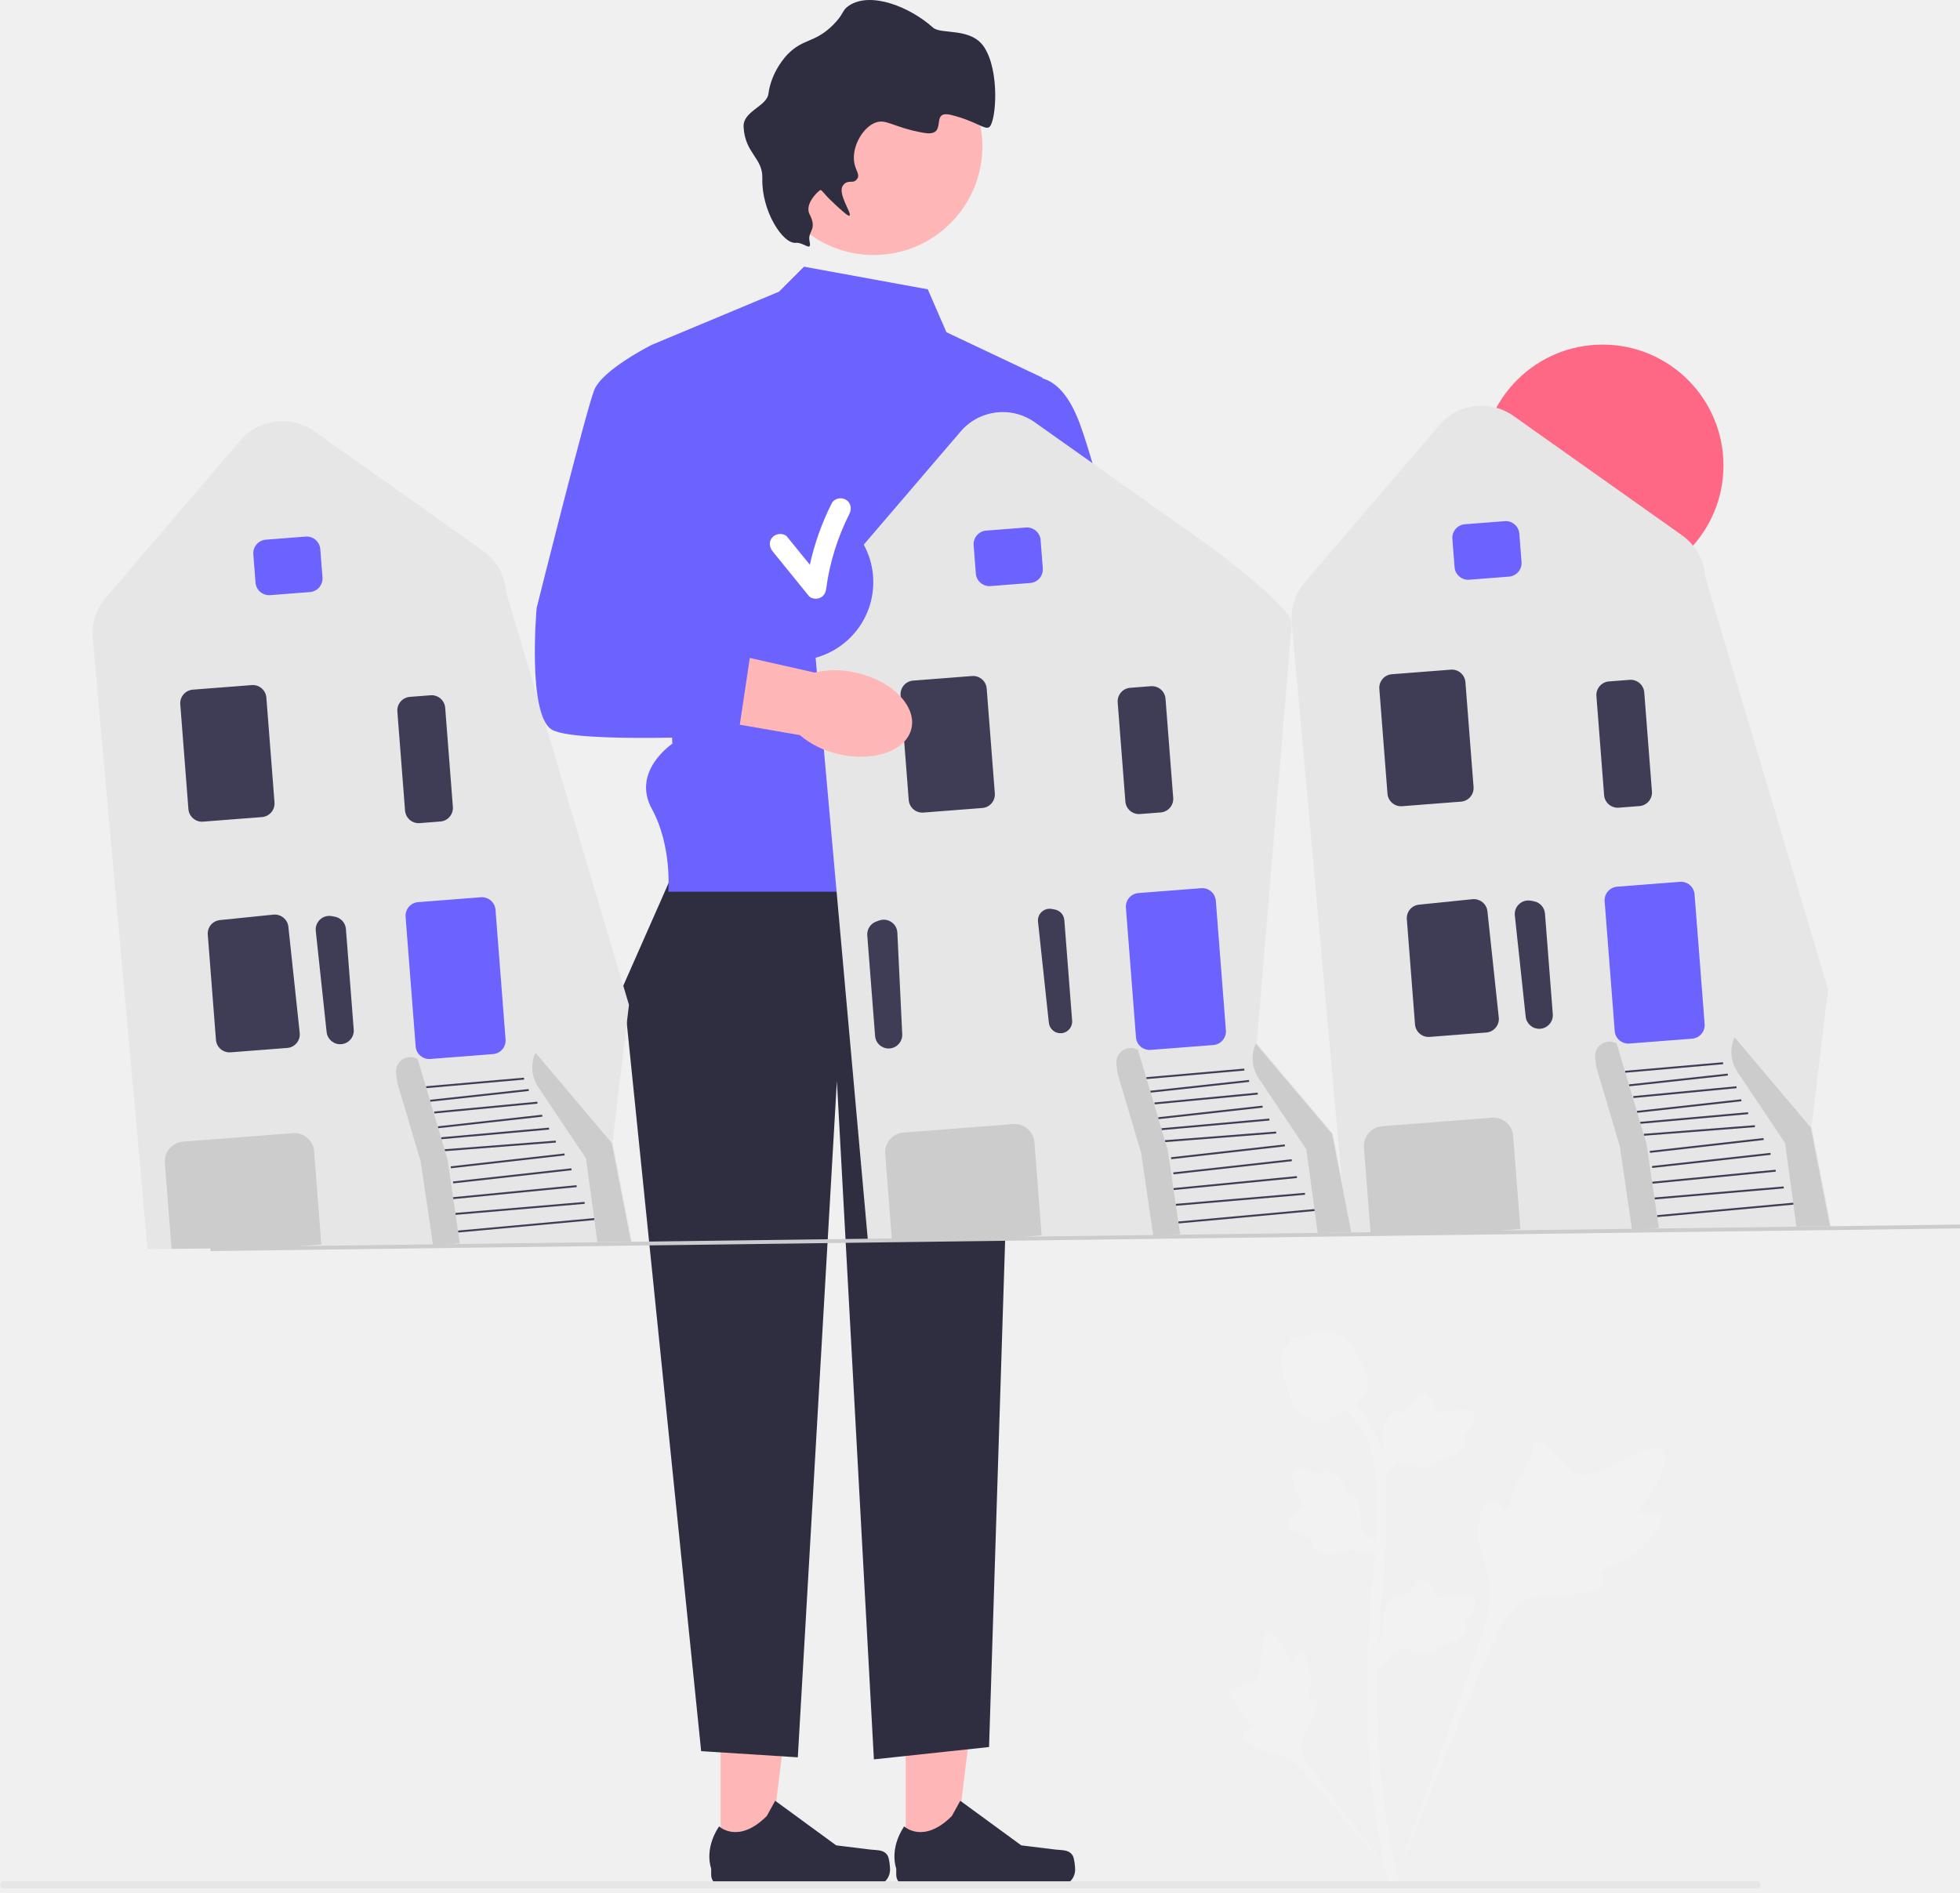
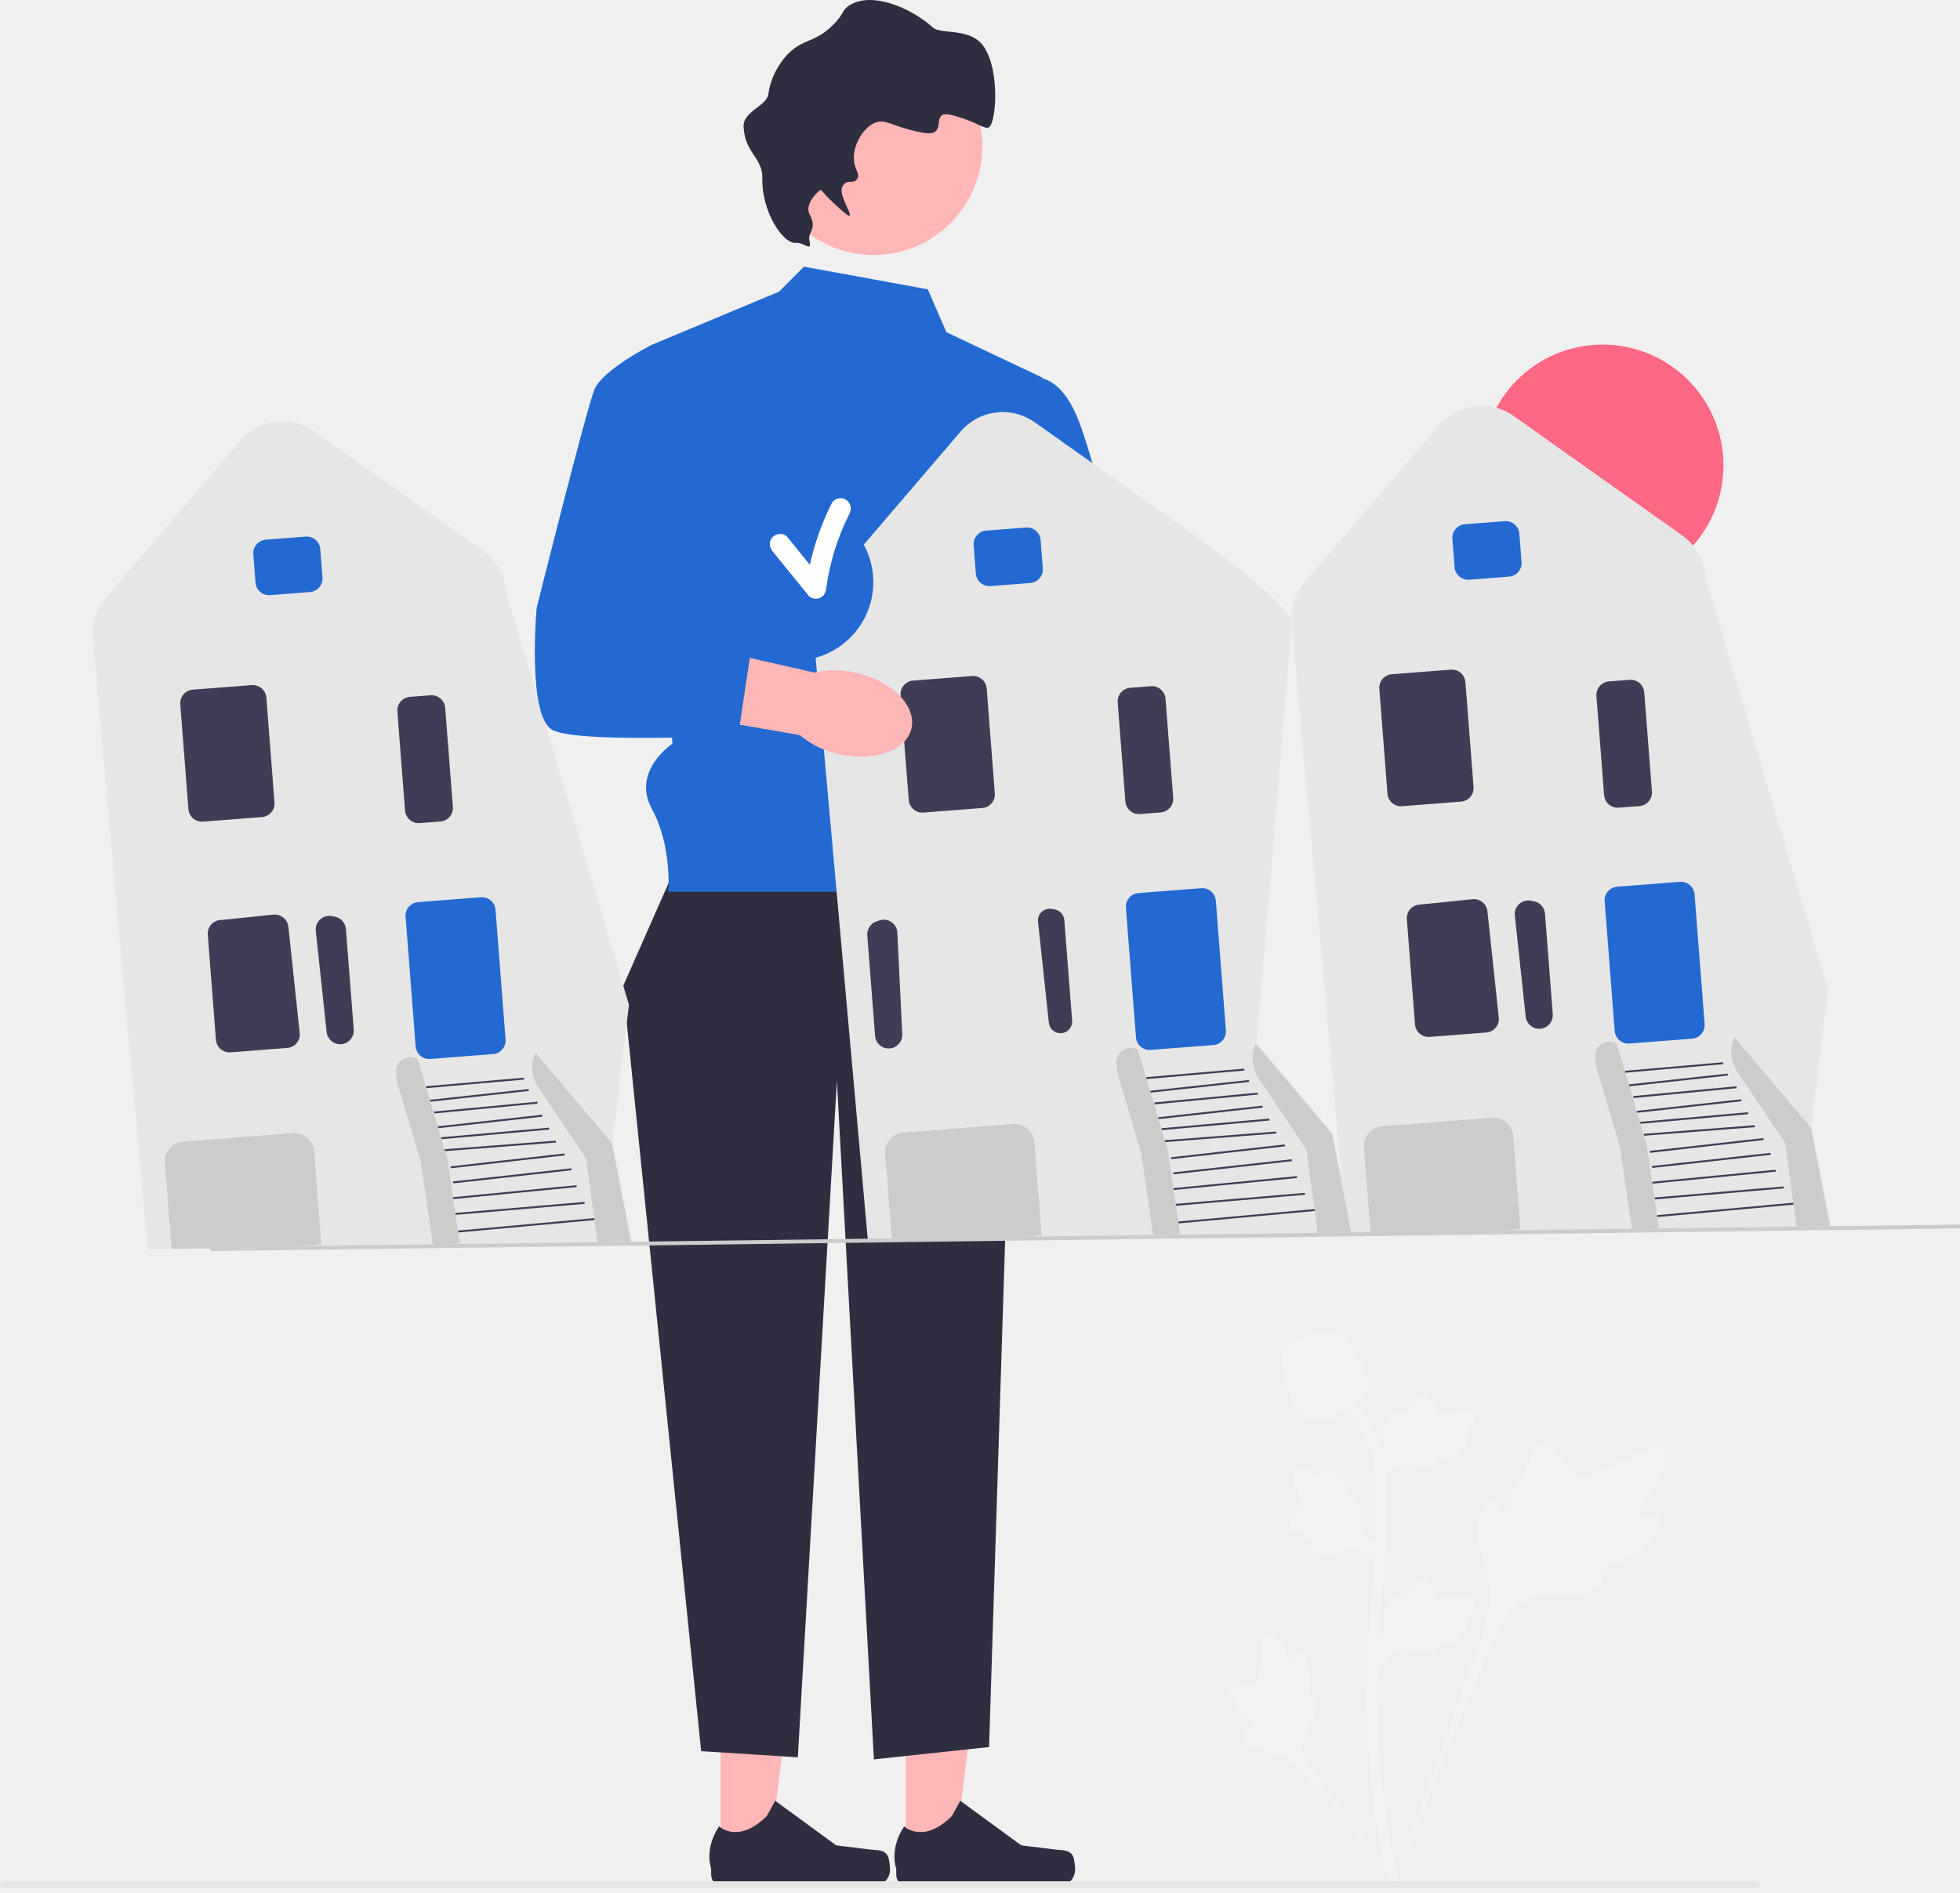
<svg xmlns="http://www.w3.org/2000/svg" width="476.555" height="460.215" viewBox="0 0 476.555 460.215">
  <g>
    <polygon points="220.214 451.571 232.073 451.57 237.715 405.827 220.212 405.828 220.214 451.571" fill="#ffb6b6" />
    <path d="M260.845,451.302h0c.369,.622,.564,2.629,.564,3.352h0c0,2.223-1.802,4.025-4.025,4.025h-36.726c-1.516,0-2.746-1.229-2.746-2.746v-1.529s-1.817-4.596,1.924-10.26c0,0,4.649,4.435,11.596-2.512l2.049-3.711,14.829,10.845,8.219,1.012c1.798,.221,3.392-.034,4.317,1.523h0Z" fill="#2f2e41" />
  </g>
  <g>
    <polygon points="175.214 451.571 187.073 451.57 192.715 405.827 175.212 405.828 175.214 451.571" fill="#ffb6b6" />
    <path d="M215.845,451.302h0c.369,.622,.564,2.629,.564,3.352h0c0,2.223-1.802,4.025-4.025,4.025h-36.726c-1.516,0-2.746-1.229-2.746-2.746v-1.529s-1.817-4.596,1.924-10.26c0,0,4.649,4.435,11.596-2.512l2.049-3.711,14.829,10.845,8.219,1.012c1.798,.221,3.392-.034,4.317,1.523h0Z" fill="#2f2e41" />
  </g>
  <polygon points="166.48 205.856 151.48 239.856 170.48 425.856 193.98 427.356 203.48 262.856 212.48 427.856 240.48 424.856 247.122 215.395 166.48 205.856" fill="#2f2e41" />
-   <path d="M225.579,70.356l-30.098-5.5-6.079,6.079-30.921,12.921,5,97s-10,6.661-5,15.831,4,20.169,4,20.169h84.642l-3.642-55,10-70-23.366-11.062-4.535-10.438h-0Z" fill="#6c63ff" />
+   <path d="M225.579,70.356l-30.098-5.5-6.079,6.079-30.921,12.921,5,97s-10,6.661-5,15.831,4,20.169,4,20.169h84.642l-3.642-55,10-70-23.366-11.062-4.535-10.438h-0Z" fill="#2369d1" />
  <circle cx="212.419" cy="35.584" r="26.433" fill="#ffb6b6" />
  <path d="M193.461,59.05c-3.167,.283-8.336-7.818-8.106-15.663,.148-5.047-4.234-6.039-4.559-12.548-.19-3.793,5.636-4.975,6.036-8.017,.725-5.512,4.281-9.22,4.725-9.671,3.832-3.892,6.537-2.627,11.043-7.137,2.713-2.716,2.018-3.46,3.845-4.664,5.274-3.476,14.749,.291,20.416,5.367,1.961,1.756,9.27-.163,12.463,4.796,3.762,5.843,2.888,17.759,1.275,19.332-.98,.955-3.218-1.379-9.284-2.877-5.616-1.387-.318,5.472-6.811,4.321-7.677-1.361-9.181-3.697-12.056-2.296-3.039,1.481-5.414,6.067-4.725,9.671,.342,1.789,1.334,2.786,.775,3.696-1.021,1.661-2.193,.032-3.502,1.699-1.523,1.938,2.262,6.912,1.549,7.392-.144,.097-.578,.084-4.664-3.845-1.631-1.569-2.11-2.532-2.429-2.385-.517,.239-3.903,3.394-2.61,5.886,2.012,3.877-.563,3.998,0,6.608,.581,2.693-1.369,.156-3.382,.336h0Z" fill="#2f2e41" />
-   <path id="b-200" d="M221.56,187.479c-7.794,4.068-12.012,11.386-9.422,16.346s11.005,5.681,18.801,1.611c3.136-1.583,5.848-3.894,7.908-6.74l32.804-17.652-8.612-15.217-31.424,19.018c-3.514,.063-6.962,.967-10.054,2.636h0Z" fill="#ffb6b6" />
-   <path d="M247.48,92.856s9-6,15,10c4.734,12.623,13.513,49.83,17.008,64.975,.928,4.02-.415,8.22-3.499,10.962l-4.009,3.564-19.5,14.5-13.295-19.347,16.148-9.736-18.415-39.949,10.563-34.969-0-0h-0Z" fill="#6c63ff" />
-   <path d="M247.839,175.59v-20.507c0-1.183,.962-2.145,2.145-2.145h9.923c1.183,0,2.145,.962,2.145,2.145v20.507c0,1.182-.962,2.145-2.145,2.145h-9.923c-1.183,0-2.145-.962-2.145-2.145h-0Z" fill="#6c63ff" />
+   <path id="b-95" d="M221.56,187.479c-7.794,4.068-12.012,11.386-9.422,16.346s11.005,5.681,18.801,1.611c3.136-1.583,5.848-3.894,7.908-6.74l32.804-17.652-8.612-15.217-31.424,19.018c-3.514,.063-6.962,.967-10.054,2.636h0Z" fill="#ffb6b6" />
+   <path d="M247.48,92.856s9-6,15,10c4.734,12.623,13.513,49.83,17.008,64.975,.928,4.02-.415,8.22-3.499,10.962l-4.009,3.564-19.5,14.5-13.295-19.347,16.148-9.736-18.415-39.949,10.563-34.969-0-0h-0Z" fill="#2369d1" />
+   <path d="M247.839,175.59v-20.507c0-1.183,.962-2.145,2.145-2.145h9.923c1.183,0,2.145,.962,2.145,2.145v20.507c0,1.182-.962,2.145-2.145,2.145h-9.923c-1.183,0-2.145-.962-2.145-2.145h-0Z" fill="#2369d1" />
  <g>
    <circle cx="389.65" cy="113.193" r="29.393" fill="#ff6884" />
    <path d="M360.624,299.584l-33.214,.458-13.316-148.478c-.323-3.604,.841-7.248,3.194-9.997l32.66-38.155c4.572-5.341,12.345-6.304,18.082-2.239l40.906,28.982c3.337,2.364,5.405,6.061,5.673,10.142l29.859,100.314-4.005,33.454,.039,.046,4.733,24.305-84.612,1.167Z" fill="#e6e6e6" />
-     <path d="M353.666,137.936l-.535-6.891c-.141-1.819,1.224-3.414,3.043-3.555l9.683-.751c1.819-.141,3.414,1.224,3.555,3.043l.535,6.891c.141,1.819-1.224,3.414-3.043,3.555l-9.683,.751c-1.819,.141-3.414-1.224-3.555-3.043Z" fill="#6c63ff" />
+     <path d="M353.666,137.936l-.535-6.891c-.141-1.819,1.224-3.414,3.043-3.555l9.683-.751c1.819-.141,3.414,1.224,3.555,3.043l.535,6.891c.141,1.819-1.224,3.414-3.043,3.555l-9.683,.751c-1.819,.141-3.414-1.224-3.555-3.043Z" fill="#2369d1" />
    <path d="M337.351,193.016l-1.979-25.497c-.141-1.819,1.224-3.414,3.043-3.555l14.334-1.112c1.819-.141,3.414,1.224,3.555,3.043l1.979,25.497c.141,1.819-1.224,3.414-3.043,3.555l-14.334,1.112c-1.819,.141-3.414-1.224-3.555-3.043Z" fill="#3f3d56" />
    <path d="M374.384,250.186c-1.737,.073-3.243-1.224-3.429-2.953l-2.637-24.588c-.113-1.05,.267-2.063,1.041-2.78,.774-.717,1.814-1.017,2.852-.826l.74,.137c1.472,.273,2.58,1.505,2.696,2.997l1.898,24.451c.07,.903-.222,1.774-.824,2.452-.574,.648-1.357,1.036-2.216,1.103-.04,.003-.08,.006-.12,.008Z" fill="#3f3d56" />
    <path d="M344.045,249.119l-1.985-25.571c-.14-1.805,1.161-3.364,2.963-3.548l13.003-1.329c1.804-.165,3.433,1.134,3.627,2.94l2.76,25.831c.096,.897-.169,1.773-.746,2.467-.576,.694-1.389,1.114-2.288,1.184l-13.779,1.069c-1.819,.141-3.414-1.224-3.555-3.043Z" fill="#3f3d56" />
    <path d="M422.406,260.617l11.62,17.361,2.757,20.324,8.171-.115-4.668-23.971-18.55-21.958h0c-1.243,2.714-.989,5.878,.671,8.359Z" fill="#ccc" />
    <rect x="402.848" y="293.996" width="33.244" height=".467" transform="translate(-25.03371 39.39135) rotate(-5.22098)" fill="#3f3d56" />
    <rect x="402.232" y="289.876" width="31.519" height=".467" transform="translate(-23.18761 36.65057) rotate(-4.8853)" fill="#3f3d56" />
    <rect x="401.656" y="285.925" width="30.154" height=".467" transform="translate(-25.75028 41.69659) rotate(-5.55661)" fill="#3f3d56" />
    <rect x="401.606" y="281.965" width="28.968" height=".467" transform="translate(-28.61539 47.66925) rotate(-6.33939)" fill="#3f3d56" />
    <rect x="401.057" y="278.323" width="27.834" height=".467" transform="translate(-28.66995 48.38874) rotate(-6.45117)" fill="#3f3d56" />
    <rect x="399.635" y="274.683" width="27.093" height=".467" transform="translate(-20.03289 32.79404) rotate(-4.43769)" fill="#3f3d56" />
    <rect x="398.759" y="271.651" width="26.332" height=".467" transform="translate(-22.57533 37.76306) rotate(-5.10909)" fill="#3f3d56" />
    <rect x="397.941" y="268.743" width="25.528" height=".467" transform="translate(-27.18837 46.99375) rotate(-6.33939)" fill="#3f3d56" />
    <rect x="397.068" y="265.362" width="25.198" height=".467" transform="translate(-23.35286 40.06985) rotate(-5.44474)" fill="#3f3d56" />
    <rect x="396.034" y="262.399" width="24.135" height=".467" transform="translate(-26.08157 45.81999) rotate(-6.2276)" fill="#3f3d56" />
    <rect x="395.082" y="259.366" width="23.912" height=".467" transform="translate(-21.06576 36.44258) rotate(-4.9972)" fill="#3f3d56" />
-     <path d="M392.603,250.732l-2.448-31.544c-.141-1.819,1.224-3.414,3.043-3.555l15.264-1.185c1.819-.141,3.414,1.224,3.555,3.043l2.448,31.544c.141,1.819-1.224,3.414-3.043,3.555l-15.264,1.185c-1.819,.141-3.414-1.224-3.555-3.043Z" fill="#6c63ff" />
+     <path d="M392.603,250.732l-2.448-31.544c-.141-1.819,1.224-3.414,3.043-3.555l15.264-1.185c1.819-.141,3.414,1.224,3.555,3.043l2.448,31.544c.141,1.819-1.224,3.414-3.043,3.555l-15.264,1.185c-1.819,.141-3.414-1.224-3.555-3.043Z" fill="#2369d1" />
    <path d="M360.624,299.584l-27.154,.376-.219,.003-1.623-20.912c-.205-2.645,1.779-4.963,4.424-5.169l26.689-2.071c2.645-.205,4.963,1.78,5.168,4.424l1.758,22.647-.233,.018-8.811,.683Z" fill="#ccc" />
    <path d="M390.024,193.374l-1.871-24.102c-.141-1.819,1.224-3.414,3.043-3.555l5.031-.39c1.819-.141,3.414,1.224,3.555,3.043l1.871,24.102c.141,1.819-1.224,3.414-3.043,3.555l-5.031,.39c-1.819,.141-3.414-1.224-3.555-3.043Z" fill="#3f3d56" />
    <path d="M403.338,298.609l-2.984-20.358-5.703-19.211-1.578-5.259h0c-2.516-1.439-5.593,.618-5.225,3.493l.291,2.272,5.703,19.211,2.984,20.358" fill="#ccc" />
  </g>
  <g>
    <path d="M69.084,303.336l-33.214,.458-13.316-148.478c-.323-3.604,.841-7.248,3.194-9.997l32.66-38.155c4.572-5.341,12.345-6.304,18.082-2.239l40.906,28.982c3.337,2.364,5.405,6.061,5.673,10.142l29.859,100.314-4.005,33.454,.039,.046,4.733,24.305-84.612,1.167Z" fill="#e6e6e6" />
-     <path d="M62.127,141.688l-.535-6.891c-.141-1.819,1.224-3.414,3.043-3.555l9.683-.751c1.819-.141,3.414,1.224,3.555,3.043l.535,6.891c.141,1.819-1.224,3.414-3.043,3.555l-9.683,.751c-1.819,.141-3.414-1.224-3.555-3.043Z" fill="#6c63ff" />
+     <path d="M62.127,141.688l-.535-6.891c-.141-1.819,1.224-3.414,3.043-3.555l9.683-.751c1.819-.141,3.414,1.224,3.555,3.043l.535,6.891c.141,1.819-1.224,3.414-3.043,3.555l-9.683,.751c-1.819,.141-3.414-1.224-3.555-3.043Z" fill="#2369d1" />
    <path d="M45.811,196.769l-1.979-25.497c-.141-1.819,1.224-3.414,3.043-3.555l14.334-1.112c1.819-.141,3.414,1.224,3.555,3.043l1.979,25.497c.141,1.819-1.224,3.414-3.043,3.555l-14.334,1.112c-1.819,.141-3.414-1.224-3.555-3.043Z" fill="#3f3d56" />
    <path d="M82.844,253.938c-1.737,.073-3.243-1.224-3.429-2.953l-2.637-24.588c-.113-1.05,.267-2.063,1.041-2.78,.774-.717,1.814-1.017,2.852-.826l.74,.137c1.472,.273,2.58,1.505,2.696,2.997l1.898,24.451c.07,.903-.222,1.774-.824,2.452-.574,.648-1.357,1.036-2.216,1.103-.04,.003-.08,.006-.12,.008Z" fill="#3f3d56" />
    <path d="M52.505,252.872l-1.985-25.571c-.14-1.805,1.161-3.364,2.963-3.548l13.003-1.329c1.804-.165,3.433,1.134,3.627,2.94l2.76,25.831c.096,.897-.169,1.773-.746,2.467-.576,.694-1.389,1.114-2.288,1.184l-13.779,1.069c-1.819,.141-3.414-1.224-3.555-3.043Z" fill="#3f3d56" />
    <path d="M130.866,264.369l11.62,17.361,2.757,20.324,8.171-.115-4.668-23.971-18.55-21.958h0c-1.243,2.714-.989,5.878,.671,8.359Z" fill="#ccc" />
    <rect x="111.308" y="297.748" width="33.244" height=".467" transform="translate(-26.58472 12.8776) rotate(-5.22098)" fill="#3f3d56" />
    <rect x="110.692" y="293.629" width="31.519" height=".467" transform="translate(-24.56628 11.83629) rotate(-4.8853)" fill="#3f3d56" />
    <rect x="110.116" y="289.678" width="30.154" height=".467" transform="translate(-27.48356 13.48466) rotate(-5.55661)" fill="#3f3d56" />
    <rect x="110.066" y="285.717" width="28.968" height=".467" transform="translate(-30.8124 15.50107) rotate(-6.33939)" fill="#3f3d56" />
    <rect x="109.517" y="282.075" width="27.834" height=".467" transform="translate(-30.93759 15.65613) rotate(-6.45117)" fill="#3f3d56" />
    <rect x="108.095" y="278.435" width="27.093" height=".467" transform="translate(-21.19724 10.24743) rotate(-4.43769)" fill="#3f3d56" />
    <rect x="107.219" y="275.403" width="26.332" height=".467" transform="translate(-24.06779 11.81568) rotate(-5.10909)" fill="#3f3d56" />
    <rect x="106.401" y="272.495" width="25.528" height=".467" transform="translate(-29.38538 14.82556) rotate(-6.33939)" fill="#3f3d56" />
    <rect x="105.528" y="269.115" width="25.198" height=".467" transform="translate(-25.02429 12.42383) rotate(-5.44474)" fill="#3f3d56" />
    <rect x="104.494" y="266.151" width="24.135" height=".467" transform="translate(-28.20904 14.21641) rotate(-6.2276)" fill="#3f3d56" />
    <rect x="103.542" y="263.118" width="23.912" height=".467" transform="translate(-22.50077 11.06167) rotate(-4.9972)" fill="#3f3d56" />
-     <path d="M101.063,254.485l-2.448-31.544c-.141-1.819,1.224-3.414,3.043-3.555l15.264-1.185c1.819-.141,3.414,1.224,3.555,3.043l2.448,31.544c.141,1.819-1.224,3.414-3.043,3.555l-15.264,1.185c-1.819,.141-3.414-1.224-3.555-3.043Z" fill="#6c63ff" />
+     <path d="M101.063,254.485l-2.448-31.544c-.141-1.819,1.224-3.414,3.043-3.555l15.264-1.185c1.819-.141,3.414,1.224,3.555,3.043l2.448,31.544c.141,1.819-1.224,3.414-3.043,3.555l-15.264,1.185c-1.819,.141-3.414-1.224-3.555-3.043Z" fill="#2369d1" />
    <path d="M69.084,303.336l-27.154,.376-.219,.003-1.623-20.912c-.205-2.645,1.779-4.963,4.424-5.169l26.689-2.071c2.645-.205,4.963,1.78,5.168,4.424l1.758,22.647-.233,.018-8.811,.683Z" fill="#ccc" />
    <path d="M98.484,197.127l-1.871-24.102c-.141-1.819,1.224-3.414,3.043-3.555l5.031-.39c1.819-.141,3.414,1.224,3.555,3.043l1.871,24.102c.141,1.819-1.224,3.414-3.043,3.555l-5.031,.39c-1.819,.141-3.414-1.224-3.555-3.043Z" fill="#3f3d56" />
    <path d="M111.798,302.362l-2.984-20.358-5.703-19.211-1.578-5.259h0c-2.516-1.439-5.593,.618-5.225,3.493l.291,2.272,5.703,19.211,2.984,20.358" fill="#ccc" />
  </g>
  <path d="M244.223,301.13l-33.213,.458-13.316-148.478c-.323-3.604,.841-7.248,3.194-9.997l32.66-38.155c4.572-5.341,12.345-6.304,18.082-2.239l40.906,28.982c3.337,2.364,21.29,15.782,21.558,19.863l-8.531,102.148,18.501,21.899,.039,.046,4.733,24.305-84.612,1.167h0Z" fill="#e6e6e6" />
-   <path d="M237.266,139.482l-.535-6.891c-.141-1.819,1.224-3.414,3.043-3.555l9.682-.751c1.819-.141,3.414,1.224,3.555,3.043l.535,6.891c.141,1.819-1.224,3.414-3.043,3.555l-9.682,.751c-1.819,.141-3.414-1.224-3.555-3.043Z" fill="#6c63ff" />
+   <path d="M237.266,139.482l-.535-6.891c-.141-1.819,1.224-3.414,3.043-3.555l9.682-.751c1.819-.141,3.414,1.224,3.555,3.043l.535,6.891c.141,1.819-1.224,3.414-3.043,3.555l-9.682,.751c-1.819,.141-3.414-1.224-3.555-3.043Z" fill="#2369d1" />
  <path d="M220.951,194.563l-1.979-25.497c-.141-1.819,1.224-3.414,3.043-3.555l14.334-1.112c1.819-.141,3.414,1.224,3.555,3.043l1.979,25.497c.141,1.819-1.224,3.414-3.043,3.555l-14.334,1.112c-1.819,.141-3.414-1.224-3.555-3.043Z" fill="#3f3d56" />
  <path d="M253.276,221.753c-.665,.616-.991,1.487-.894,2.388l2.637,24.588c.16,1.485,1.453,2.599,2.946,2.537,.785-.029,1.491-.372,2.007-.954,.516-.582,.768-1.33,.708-2.106l-1.898-24.451c-.099-1.282-1.052-2.34-2.316-2.575l-.74-.137c-.25-.046-.501-.059-.747-.04-.629,.049-1.224,.307-1.703,.75Z" fill="#3f3d56" />
  <path d="M213.96,254.22c-.698-.577-1.122-1.392-1.192-2.295l-1.898-24.451c-.116-1.492,.79-2.881,2.201-3.378l.71-.25c.995-.349,2.069-.213,2.945,.377,.876,.59,1.407,1.532,1.458,2.586l1.188,24.701c.084,1.737-1.204,3.251-2.932,3.447-.04,.004-.08,.008-.12,.011-.858,.067-1.692-.197-2.36-.748Z" fill="#3f3d56" />
  <path d="M306.006,262.163l11.62,17.361,2.757,20.324,8.171-.115-4.668-23.971-18.55-21.958h0c-1.243,2.714-.989,5.878,.671,8.359Z" fill="#ccc" />
  <rect x="286.448" y="295.542" width="33.244" height=".467" transform="translate(-25.65735 28.80569) rotate(-5.22098)" fill="#3f3d56" />
  <rect x="285.832" y="291.423" width="31.519" height=".467" transform="translate(-23.74216 26.74341) rotate(-4.8853)" fill="#3f3d56" />
  <rect x="285.256" y="287.472" width="30.154" height=".467" transform="translate(-26.44697 30.43294) rotate(-5.55661)" fill="#3f3d56" />
  <rect x="285.206" y="283.511" width="28.968" height=".467" transform="translate(-29.49788 34.82609) rotate(-6.33939)" fill="#3f3d56" />
  <rect x="284.656" y="279.869" width="27.834" height=".467" transform="translate(-29.58073 35.32024) rotate(-6.45117)" fill="#3f3d56" />
  <rect x="283.235" y="276.229" width="27.093" height=".467" transform="translate(-20.50149 23.79224) rotate(-4.43769)" fill="#3f3d56" />
  <rect x="282.359" y="273.197" width="26.332" height=".467" transform="translate(-23.1755 27.40351) rotate(-5.10909)" fill="#3f3d56" />
  <rect x="281.541" y="270.289" width="25.528" height=".467" transform="translate(-28.07086 34.15059) rotate(-6.33939)" fill="#3f3d56" />
  <rect x="280.668" y="266.909" width="25.198" height=".467" transform="translate(-24.02476 29.03214) rotate(-5.44474)" fill="#3f3d56" />
  <rect x="279.634" y="263.945" width="24.135" height=".467" transform="translate(-26.9362 33.20225) rotate(-6.2276)" fill="#3f3d56" />
  <rect x="278.682" y="260.912" width="23.912" height=".467" transform="translate(-21.64289 26.30919) rotate(-4.9972)" fill="#3f3d56" />
-   <path d="M276.203,252.279l-2.448-31.544c-.141-1.819,1.224-3.414,3.043-3.555l15.264-1.185c1.819-.141,3.414,1.224,3.555,3.043l2.448,31.544c.141,1.819-1.224,3.414-3.043,3.555l-15.264,1.185c-1.819,.141-3.414-1.224-3.555-3.043Z" fill="#6c63ff" />
+   <path d="M276.203,252.279l-2.448-31.544c-.141-1.819,1.224-3.414,3.043-3.555l15.264-1.185c1.819-.141,3.414,1.224,3.555,3.043l2.448,31.544c.141,1.819-1.224,3.414-3.043,3.555l-15.264,1.185c-1.819,.141-3.414-1.224-3.555-3.043Z" fill="#2369d1" />
  <path d="M244.223,301.13l-27.154,.376-.219,.003-1.623-20.912c-.205-2.645,1.78-4.963,4.424-5.169l26.689-2.071c2.645-.205,4.963,1.78,5.168,4.424l1.758,22.647-.233,.018-8.811,.683Z" fill="#ccc" />
  <path d="M273.624,194.921l-1.87-24.102c-.141-1.819,1.224-3.414,3.043-3.555l5.031-.39c1.819-.141,3.414,1.224,3.555,3.043l1.87,24.102c.141,1.819-1.224,3.414-3.043,3.555l-5.031,.39c-1.819,.141-3.414-1.224-3.555-3.043Z" fill="#3f3d56" />
  <path d="M286.938,300.156l-2.984-20.358-5.703-19.211-1.578-5.259h0c-2.516-1.439-5.593,.618-5.225,3.493l.291,2.272,5.703,19.211,2.984,20.358" fill="#ccc" />
  <rect x="51.179" y="300.551" width="425.388" height=".933" transform="translate(-3.87966 3.44564) rotate(-.7427)" fill="#ccc" />
  <g>
-     <circle cx="193.282" cy="141.571" r="19.051" fill="#6c63ff" />
+     <circle cx="193.282" cy="141.571" r="19.051" fill="#2369d1" />
    <path d="M205.646,121.501c-1.112-.651-2.809-.313-3.42,.897-2.413,4.774-4.172,9.771-5.318,14.945-1.83-2.255-3.659-4.51-5.488-6.765-.851-1.049-2.651-.885-3.536,0-1.037,1.037-.853,2.484,0,3.536,2.912,3.59,5.824,7.179,8.737,10.769,.615,.758,1.906,.879,2.731,.517,.995-.437,1.401-1.246,1.537-2.285,.825-6.313,2.786-12.516,5.655-18.193,.609-1.205,.318-2.71-.897-3.42Z" fill="#fff" />
  </g>
-   <path id="c-201" d="M203.763,183.364c8.551,2.041,16.535-.716,17.834-6.158,1.298-5.442-4.581-11.507-13.135-13.548-3.406-.862-6.969-.896-10.39-.099l-36.34-8.191-3.481,17.135,36.194,6.256c2.694,2.257,5.889,3.836,9.318,4.605l0,0h0Z" fill="#ffb6b6" />
-   <path d="M164.48,88.856l-6-5s-12,6-14,11-14,53-14,53c0,0-2.354,26.306,3.823,29.653s45.177,1.347,45.177,1.347l3-20-16-6-2-64Z" fill="#6c63ff" />
+   <path id="c-96" d="M203.763,183.364c8.551,2.041,16.535-.716,17.834-6.158,1.298-5.442-4.581-11.507-13.135-13.548-3.406-.862-6.969-.896-10.39-.099l-36.34-8.191-3.481,17.135,36.194,6.256c2.694,2.257,5.889,3.836,9.318,4.605l0,0h0Z" fill="#ffb6b6" />
+   <path d="M164.48,88.856l-6-5s-12,6-14,11-14,53-14,53c0,0-2.354,26.306,3.823,29.653s45.177,1.347,45.177,1.347l3-20-16-6-2-64Z" fill="#2369d1" />
  <g>
    <g>
      <path d="M403.784,368.949c-.844-1.424-4.497,.101-5.168-1.191-.669-1.287,2.724-3.249,4.663-7.73,.35-.808,2.553-5.9,.922-7.472-3.092-2.978-17.24,9.313-22.191,5.29-1.087-.883-1.846-2.645-5.134-5.506-1.308-1.138-2.099-1.652-2.865-1.461-1.086,.271-1.172,1.725-2.337,4.584-1.747,4.287-2.78,4.028-3.798,7.449-.756,2.539-.583,4.016-1.472,4.303-1.258,.407-2.416-2.286-4.011-2.045-1.627,.246-2.611,3.382-2.922,5.73-.583,4.406,1.035,7.313,1.932,10.371,.975,3.322,1.553,8.375-.698,15.528l-22.277,62.766c4.918-12.879,19.158-48.185,25.142-61.305,1.727-3.787,3.635-7.629,7.551-9.145,3.77-1.46,8.949-.588,15.55-2.179,.771-.186,2.911-.73,3.18-1.988,.223-1.04-1.036-1.621-.842-2.595,.259-1.307,2.734-1.323,5.775-2.831,2.144-1.063,3.48-2.328,4.629-3.415,.346-.328,5.495-5.262,4.371-7.157h-0Z" fill="#f2f2f2" />
      <path d="M316.139,401.992c-.942,.004-1.248,2.236-2.076,2.193-.825-.043-.808-2.275-2.448-4.519-.296-.405-2.159-2.955-3.401-2.608-2.354,.658-.404,11.148-3.806,12.418-.747,.279-1.831,.143-4.184,.931-.936,.314-1.417,.554-1.544,.985-.18,.611,.508,1.073,1.575,2.47,1.6,2.094,1.175,2.527,2.56,4.013,1.028,1.104,1.803,1.445,1.687,1.964-.163,.735-1.819,.526-2.161,1.379-.349,.87,.907,2.257,1.969,3.087,1.994,1.558,3.888,1.602,5.647,2.044,1.912,.48,4.559,1.654,7.42,4.823l24.378,29.044c-4.902-6.13-18.122-23.306-22.835-30.029-1.361-1.941-2.696-3.985-2.31-6.345,.371-2.272,2.293-4.562,3.417-8.261,.131-.432,.481-1.639-.058-2.134-.446-.409-1.095,.041-1.517-.335-.567-.504,.14-1.724,.277-3.651,.097-1.359-.138-2.38-.341-3.258-.061-.265-.997-4.215-2.251-4.21v0Z" fill="#f2f2f2" />
      <path d="M334.939,406.212l-.568-5.068,.259-.384c1.2-1.777,1.812-3.512,1.819-5.159,.001-.262-.011-.524-.023-.79-.049-1.057-.11-2.371,.575-3.903,.384-.854,1.463-2.831,3.086-2.587,.437,.061,.767,.262,1.018,.497,.037-.059,.075-.117,.115-.181,.505-.771,.905-1.101,1.291-1.419,.296-.245,.602-.497,1.082-1.094,.21-.262,.374-.492,.513-.685,.42-.585,.968-1.282,1.935-1.27,1.033,.049,1.574,.903,1.932,1.468,.64,1.008,.93,1.735,1.122,2.217,.07,.176,.149,.374,.19,.436,.333,.489,3.038,.032,4.057-.135,2.289-.382,4.27-.712,5.087,.732,.585,1.033,.151,2.398-1.33,4.168-.461,.551-.952,.969-1.388,1.297,.361,.215,.684,.546,.815,1.065h0c.308,1.228-.748,2.459-3.137,3.663-.593,.301-1.392,.702-2.512,.896-.527,.091-1.002,.113-1.408,.125-.009,.235-.064,.489-.207,.751-.42,.771-1.293,1.138-2.61,1.05-1.449-.076-2.642-.352-3.694-.595-.919-.21-1.711-.389-2.332-.347-1.153,.093-2.041,1.016-3.083,2.212l-2.603,3.042h-0Z" fill="#f2f2f2" />
      <path d="M337.572,376.036l-4.758,1.835-.437-.153c-2.023-.71-3.857-.862-5.452-.451-.254,.065-.504,.143-.759,.223-1.01,.315-2.266,.708-3.922,.434-.924-.155-3.11-.697-3.285-2.329-.052-.438,.059-.809,.222-1.111-.066-.021-.133-.042-.204-.065-.874-.293-1.295-.597-1.7-.889-.312-.224-.633-.456-1.332-.769-.307-.137-.571-.237-.793-.322-.672-.258-1.486-.611-1.719-1.549-.215-1.011,.474-1.751,.93-2.241,.813-.875,1.442-1.34,1.86-1.648,.153-.112,.324-.239,.373-.294,.389-.446-.74-2.947-1.159-3.891-.95-2.118-1.772-3.95-.582-5.106,.851-.828,2.282-.754,4.369,.229,.65,.307,1.179,.675,1.607,1.013,.117-.404,.354-.8,.823-1.058h0c1.11-.61,2.569,.099,4.339,2.105,.442,.498,1.033,1.169,1.504,2.203,.221,.487,.363,.941,.478,1.331,.229-.051,.49-.063,.779,.009,.852,.21,1.429,.962,1.678,2.258,.294,1.421,.329,2.645,.362,3.724,.03,.942,.058,1.753,.255,2.344,.382,1.091,1.5,1.717,2.922,2.421l3.603,1.746-0,0Z" fill="#f2f2f2" />
      <path d="M334.939,361.105l-.568-5.068,.259-.384c1.2-1.777,1.812-3.512,1.819-5.159,.001-.262-.011-.524-.023-.79-.049-1.057-.11-2.371,.575-3.903,.384-.854,1.463-2.831,3.086-2.587,.437,.061,.767,.262,1.018,.497,.037-.059,.075-.117,.115-.181,.505-.771,.905-1.101,1.291-1.419,.296-.245,.602-.497,1.082-1.094,.21-.262,.374-.492,.513-.685,.42-.585,.968-1.282,1.935-1.27,1.033,.049,1.574,.903,1.932,1.468,.64,1.008,.93,1.735,1.122,2.217,.07,.176,.149,.374,.19,.436,.333,.489,3.038,.032,4.057-.135,2.289-.382,4.27-.712,5.087,.732,.585,1.033,.151,2.398-1.33,4.168-.461,.551-.952,.969-1.388,1.297,.361,.215,.684,.546,.815,1.065h0c.308,1.228-.748,2.459-3.137,3.663-.593,.301-1.392,.702-2.512,.896-.527,.091-1.002,.113-1.408,.125-.009,.235-.064,.489-.207,.751-.42,.771-1.293,1.138-2.61,1.05-1.449-.076-2.642-.352-3.694-.595-.919-.21-1.711-.389-2.332-.347-1.153,.093-2.041,1.016-3.083,2.212l-2.603,3.042h-0Z" fill="#f2f2f2" />
      <path d="M340.124,459.483l-1.062-.666-.257-1.226,.257,1.226-1.238,.142c-.02-.115-.087-.379-.188-.793-.554-2.266-2.244-9.162-3.654-20.023-.984-7.581-1.541-15.376-1.656-23.17-.115-7.807,.255-13.717,.551-18.467,.224-3.583,.496-6.994,.762-10.317,.71-8.878,1.379-17.265,.881-26.55-.11-2.073-.341-6.387-2.862-10.978-1.462-2.663-3.476-5.027-5.987-7.023l1.561-1.963c2.771,2.207,5,4.826,6.623,7.782,2.795,5.09,3.047,9.791,3.168,12.05,.507,9.449-.17,17.916-.887,26.88-.264,3.311-.536,6.708-.759,10.276-.294,4.706-.66,10.565-.546,18.271,.113,7.701,.663,15.4,1.634,22.886,1.392,10.724,3.058,17.517,3.605,19.749,.291,1.192,.352,1.441,.054,1.914v-0Z" fill="#f2f2f2" />
      <path d="M321.075,345.619c-.103,0-.207-.002-.312-.01-2.134-.115-4.11-1.392-5.875-3.796-.827-1.131-1.251-2.42-2.095-4.992-.131-.396-.767-2.408-1.154-5.176-.253-1.808-.221-2.565,.137-3.233,.398-.744,1.041-1.263,1.766-1.613-.032-.24-.006-.487,.098-.739,.427-1.045,1.563-.908,2.177-.842,.311,.039,.699,.091,1.117,.069,.658-.032,1.012-.228,1.548-.521,.513-.281,1.15-.631,2.096-.825,1.865-.389,3.427,.14,3.942,.313,2.71,.903,4.046,3.01,5.593,5.45,.308,.489,1.367,2.271,2.065,4.713,.504,1.762,.433,2.545,.281,3.128-.308,1.197-1.036,1.882-2.885,3.394-1.931,1.583-2.9,2.376-3.732,2.858-1.937,1.118-3.153,1.821-4.768,1.821v0Z" fill="#f2f2f2" />
    </g>
    <path d="M428.04,458.343h0c0,.464-.376,.84-.84,.84H.84c-.464,0-.84-.376-.84-.84H0c0-.464,.376-.84,.84-.84H427.2c.464,0,.84,.376,.84,.84Z" fill="#e6e6e6" />
  </g>
</svg>
